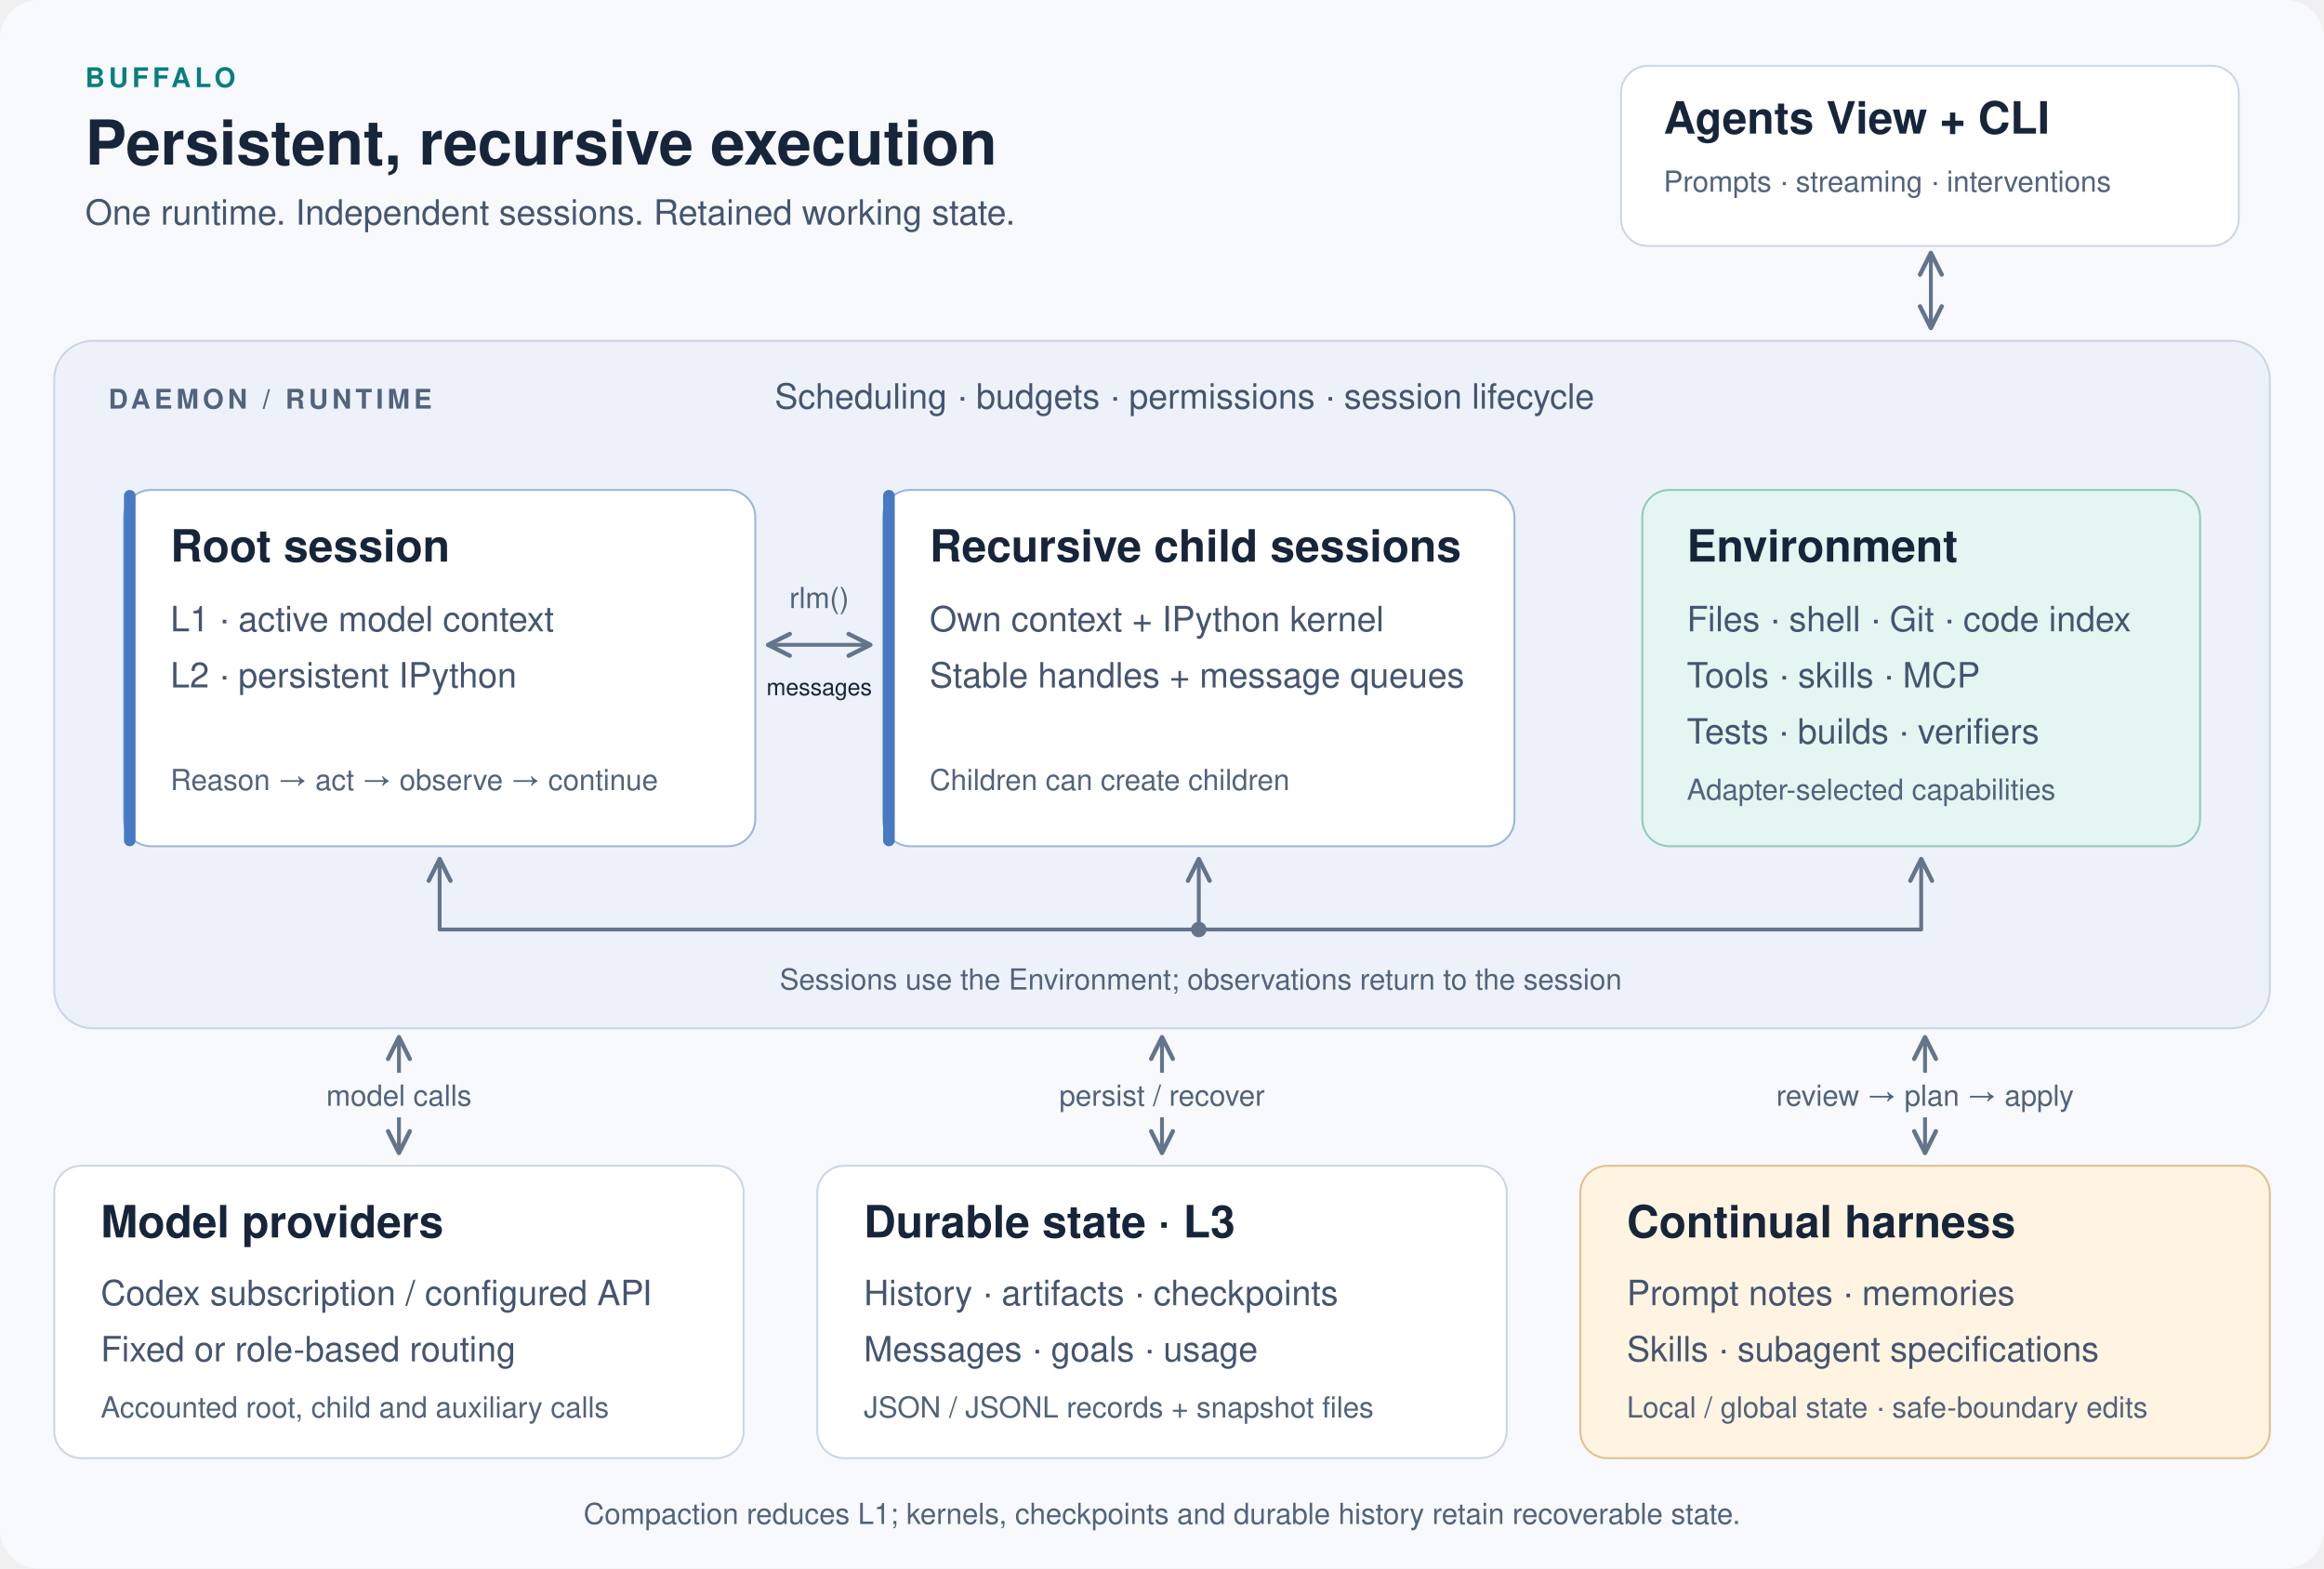
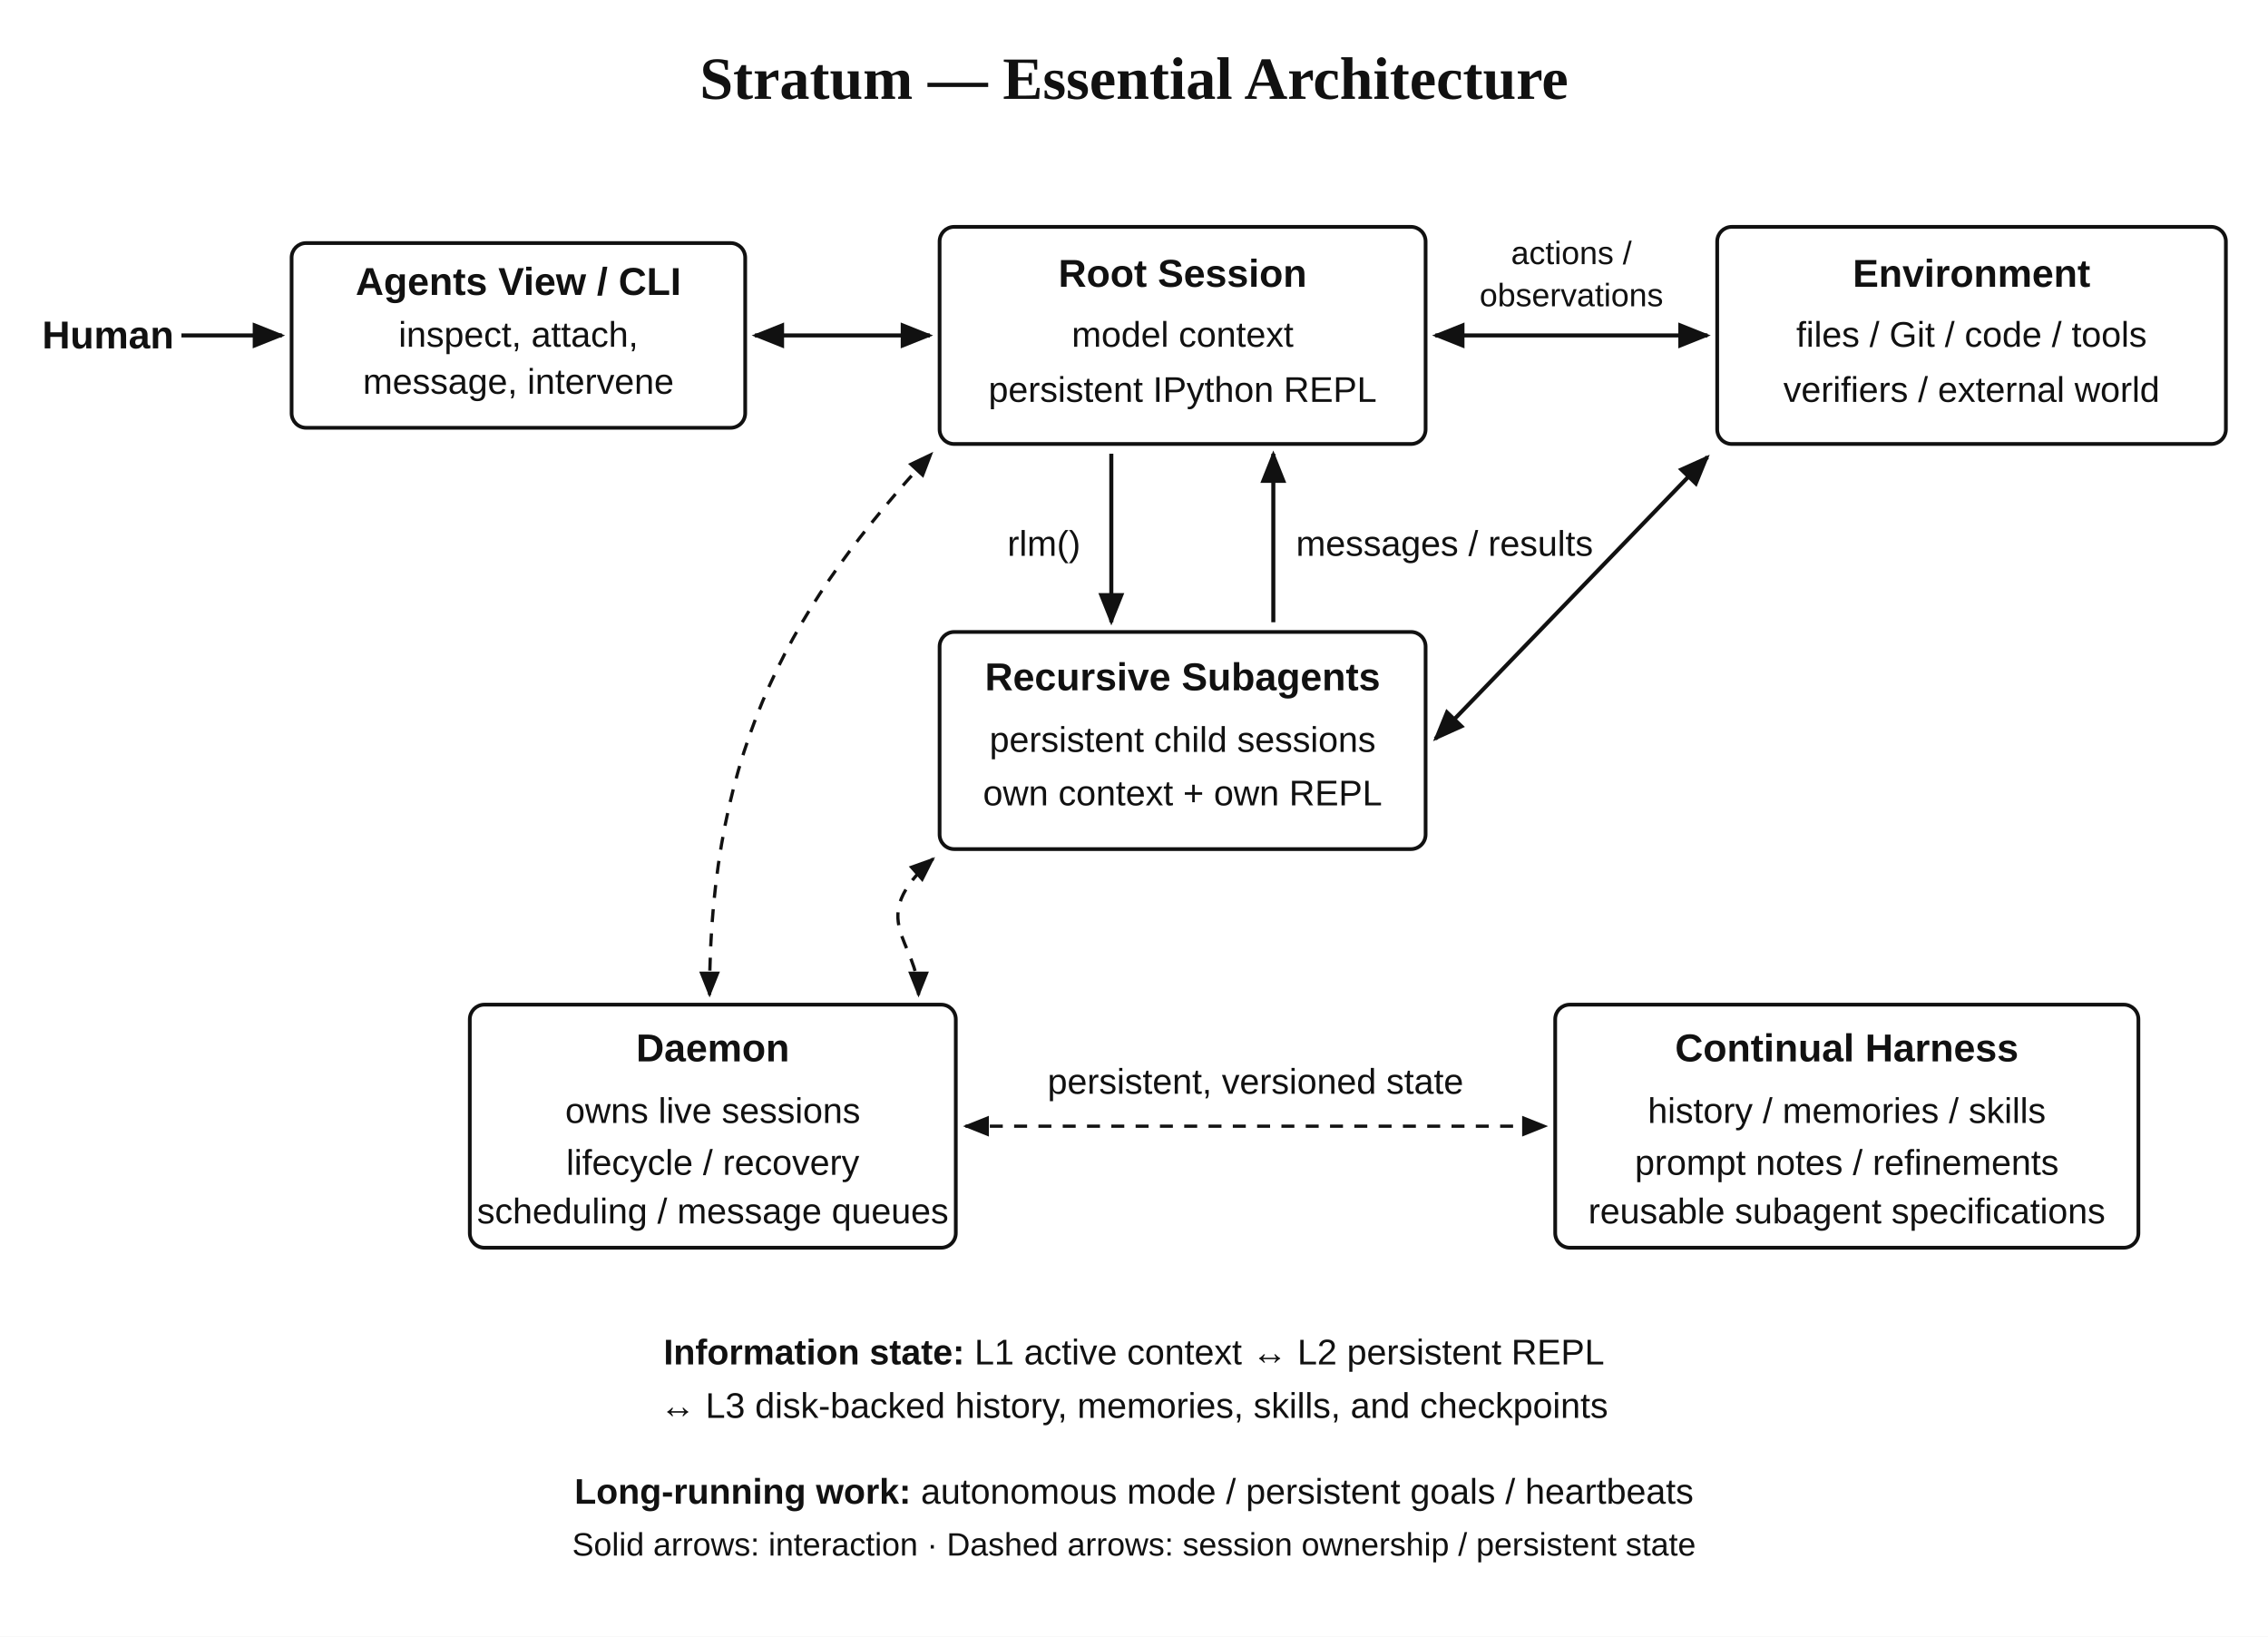
- <svg xmlns="http://www.w3.org/2000/svg" width="1200" height="810" viewBox="0 0 1200 810" role="img" aria-labelledby="title desc">
+ <svg xmlns="http://www.w3.org/2000/svg" width="1400" height="1010" viewBox="0 0 1400 1010" role="img" aria-labelledby="title desc">
  <defs>
-     <marker id="arrow" viewBox="0 0 10 10" refX="8" refY="5" markerWidth="7" markerHeight="7" orient="auto-start-reverse">
-       <path d="M 1 1 L 9 5 L 1 9" fill="none" stroke="#64748b" stroke-width="1.6" stroke-linecap="round" stroke-linejoin="round" />
+     <marker id="arrow" viewBox="0 0 10 10" refX="9" refY="5" markerWidth="8" markerHeight="8" orient="auto-start-reverse">
+       <path d="M 0 1 L 10 5 L 0 9 Z" fill="#111" />
    </marker>
    <style>
-       text { font-family: -apple-system, BlinkMacSystemFont, 'Segoe UI', Helvetica, Arial, sans-serif; fill: #17253b; }
-       .label { font-size: 14px; font-weight: 700; letter-spacing: 2px; fill: #52637c; }
-       .title { font-size: 23px; font-weight: 650; }
-       .body { font-size: 18px; fill: #455570; }
-       .small { font-size: 15px; fill: #52637c; }
-       .edge { fill: none; stroke: #64748b; stroke-width: 2; stroke-linejoin: round; marker-end: url(#arrow); }
+       text { font-family: Arial, Helvetica, sans-serif; fill: #111; font-size: 22px; }
+       .heading { font-family: Georgia, 'Times New Roman', serif; font-size: 37px; font-weight: bold; }
+       .box { fill: white; stroke: #111; stroke-width: 2.3; }
+       .name { font-weight: bold; font-size: 24px; }
+       .edge { fill: none; stroke: #111; stroke-width: 2.5; marker-end: url(#arrow); }
      .both { marker-start: url(#arrow); }
+       .state { stroke-dasharray: 8 7; stroke-width: 2; }
+       .small { font-size: 20px; }
    </style>
  </defs>
-   <rect width="1200" height="810" rx="20" fill="#f7f9fc" />
-   <text x="44" y="45" class="label" style="fill:#087e80">BUFFALO</text>
-   <text x="44" y="85" font-size="32" font-weight="700">Persistent, recursive execution</text>
-   <text x="44" y="116" class="body">One runtime. Independent sessions. Retained working state.</text>
-   <rect x="837" y="34" width="319" height="93" rx="14" fill="#fff" stroke="#ccd6e3" />
-   <text x="859" y="69" class="title">Agents View + CLI</text>
-   <text x="859" y="99" class="small">Prompts · streaming · interventions</text>
-   <path d="M 997 132 L 997 168" class="edge both" />
-   <rect x="28" y="176" width="1144" height="355" rx="20" fill="#edf2fa" stroke="#cad5e6" />
-   <text x="56" y="211" class="label">DAEMON / RUNTIME</text>
-   <text x="400" y="211" class="body">Scheduling · budgets · permissions · session lifecycle</text>
-   <rect x="64" y="253" width="326" height="184" rx="14" fill="#fff" stroke="#9cb5da" />
-   <rect x="64" y="253" width="6" height="184" rx="3" fill="#477ac2" />
-   <text x="88" y="290" class="title">Root session</text>
-   <text x="88" y="326" class="body">L1 · active model context</text>
-   <text x="88" y="355" class="body">L2 · persistent IPython</text>
-   <text x="88" y="408" class="small">Reason → act → observe → continue</text>
-   <rect x="456" y="253" width="326" height="184" rx="14" fill="#fff" stroke="#9cb5da" />
-   <rect x="456" y="253" width="6" height="184" rx="3" fill="#477ac2" />
-   <text x="480" y="290" class="title">Recursive child sessions</text>
-   <text x="480" y="326" class="body">Own context + IPython kernel</text>
-   <text x="480" y="355" class="body">Stable handles + message queues</text>
-   <text x="480" y="408" class="small">Children can create children</text>
-   <path d="M 398 333 L 448 333" class="edge both" />
-   <text x="423" y="314" text-anchor="middle" class="small">rlm()</text>
-   <text x="423" y="359" text-anchor="middle" font-size="12" fill="#52637c">messages</text>
-   <rect x="848" y="253" width="288" height="184" rx="14" fill="#e5f5f1" stroke="#94c8bc" />
-   <text x="871" y="290" class="title">Environment</text>
-   <text x="871" y="326" class="body">Files · shell · Git · code index</text>
-   <text x="871" y="355" class="body">Tools · skills · MCP</text>
-   <text x="871" y="384" class="body">Tests · builds · verifiers</text>
-   <text x="871" y="413" class="small">Adapter-selected capabilities</text>
-   <path d="M 227 445 L 227 480 L 992 480 L 992 445" class="edge both" />
-   <path d="M 619 445 L 619 480" fill="none" stroke="#64748b" stroke-width="2" marker-start="url(#arrow)" />
-   <circle cx="619" cy="480" r="4" fill="#64748b" />
-   <text x="620" y="511" text-anchor="middle" class="small">Sessions use the Environment; observations return to the session</text>
-   <path d="M 206 537 L 206 594" class="edge both" />
-   <path d="M 600 537 L 600 594" class="edge both" />
-   <path d="M 994 537 L 994 594" class="edge both" />
-   <rect x="149" y="554" width="114" height="23" fill="#f7f9fc" />
-   <text x="206" y="571" text-anchor="middle" class="small">model calls</text>
-   <rect x="529" y="554" width="142" height="23" fill="#f7f9fc" />
-   <text x="600" y="571" text-anchor="middle" class="small">persist / recover</text>
-   <rect x="895" y="554" width="198" height="23" fill="#f7f9fc" />
-   <text x="994" y="571" text-anchor="middle" class="small">review → plan → apply</text>
-   <rect x="28" y="602" width="356" height="151" rx="14" fill="#fff" stroke="#ccd6e3" />
-   <text x="52" y="639" class="title">Model providers</text>
-   <text x="52" y="674" class="body">Codex subscription / configured API</text>
-   <text x="52" y="703" class="body">Fixed or role-based routing</text>
-   <text x="52" y="732" class="small">Accounted root, child and auxiliary calls</text>
-   <rect x="422" y="602" width="356" height="151" rx="14" fill="#fff" stroke="#ccd6e3" />
-   <text x="446" y="639" class="title">Durable state · L3</text>
-   <text x="446" y="674" class="body">History · artifacts · checkpoints</text>
-   <text x="446" y="703" class="body">Messages · goals · usage</text>
-   <text x="446" y="732" class="small">JSON / JSONL records + snapshot files</text>
-   <rect x="816" y="602" width="356" height="151" rx="14" fill="#fff4e2" stroke="#e1c18a" />
-   <text x="840" y="639" class="title">Continual harness</text>
-   <text x="840" y="674" class="body">Prompt notes · memories</text>
-   <text x="840" y="703" class="body">Skills · subagent specifications</text>
-   <text x="840" y="732" class="small">Local / global state · safe-boundary edits</text>
-   <text x="600" y="787" text-anchor="middle" class="small">Compaction reduces L1; kernels, checkpoints and durable history retain recoverable state.</text>
+   <rect width="1400" height="1010" fill="white" />
+   <text x="700" y="61" text-anchor="middle" class="heading">Stratum — Essential Architecture</text>
+   <text x="26" y="215" class="name">Human</text>
+   <path d="M 112 207 H 174" class="edge" />
+   <rect x="180" y="150" width="280" height="114" rx="9" class="box" />
+   <text x="320" y="182" text-anchor="middle" class="name">Agents View / CLI</text>
+   <text x="320" y="214" text-anchor="middle">inspect, attach,</text>
+   <text x="320" y="243" text-anchor="middle">message, intervene</text>
+   <path d="M 466 207 H 574" class="edge both" />
+   <rect x="580" y="140" width="300" height="134" rx="9" class="box" />
+   <text x="730" y="177" text-anchor="middle" class="name">Root Session</text>
+   <text x="730" y="214" text-anchor="middle">model context</text>
+   <text x="730" y="248" text-anchor="middle">persistent IPython REPL</text>
+   <path d="M 886 207 H 1054" class="edge both" />
+   <text x="970" y="163" text-anchor="middle" class="small">actions /</text>
+   <text x="970" y="189" text-anchor="middle" class="small">observations</text>
+   <rect x="1060" y="140" width="314" height="134" rx="9" class="box" />
+   <text x="1217" y="177" text-anchor="middle" class="name">Environment</text>
+   <text x="1217" y="214" text-anchor="middle">files / Git / code / tools</text>
+   <text x="1217" y="248" text-anchor="middle">verifiers / external world</text>
+   <path d="M 686 280 V 384" class="edge" />
+   <text x="667" y="343" text-anchor="end" font-family="monospace">rlm()</text>
+   <path d="M 786 384 V 280" class="edge" />
+   <text x="800" y="343">messages / results</text>
+   <rect x="580" y="390" width="300" height="134" rx="9" class="box" />
+   <text x="730" y="426" text-anchor="middle" class="name">Recursive Subagents</text>
+   <text x="730" y="464" text-anchor="middle">persistent child sessions</text>
+   <text x="730" y="497" text-anchor="middle">own context + own REPL</text>
+   <path d="M 886 456 L 1054 282" class="edge both" />
+   <path d="M 438 614 C 438 459 491 371 575 280" class="edge state both" />
+   <path d="M 567 614 C 567 580 533 568 576 530" class="edge state both" />
+   <rect x="290" y="620" width="300" height="150" rx="9" class="box" />
+   <text x="440" y="655" text-anchor="middle" class="name">Daemon</text>
+   <text x="440" y="693" text-anchor="middle">owns live sessions</text>
+   <text x="440" y="725" text-anchor="middle">lifecycle / recovery</text>
+   <text x="440" y="755" text-anchor="middle">scheduling / message queues</text>
+   <path d="M 596 695 H 954" class="edge state both" />
+   <text x="775" y="675" text-anchor="middle">persistent, versioned state</text>
+   <rect x="960" y="620" width="360" height="150" rx="9" class="box" />
+   <text x="1140" y="655" text-anchor="middle" class="name">Continual Harness</text>
+   <text x="1140" y="693" text-anchor="middle">history / memories / skills</text>
+   <text x="1140" y="725" text-anchor="middle">prompt notes / refinements</text>
+   <text x="1140" y="755" text-anchor="middle">reusable subagent specifications</text>
+   <text x="700" y="842" text-anchor="middle">
+     <tspan font-weight="bold">Information state:</tspan>   L1 active context  ↔  L2 persistent REPL</text>
+   <text x="700" y="875" text-anchor="middle">↔  L3 disk-backed history, memories, skills, and checkpoints</text>
+   <text x="700" y="928" text-anchor="middle">
+     <tspan font-weight="bold">Long-running work:</tspan>   autonomous mode / persistent goals / heartbeats</text>
+   <text x="700" y="960" text-anchor="middle" class="small">Solid arrows: interaction     ·     Dashed arrows: session ownership / persistent state</text>
</svg>
